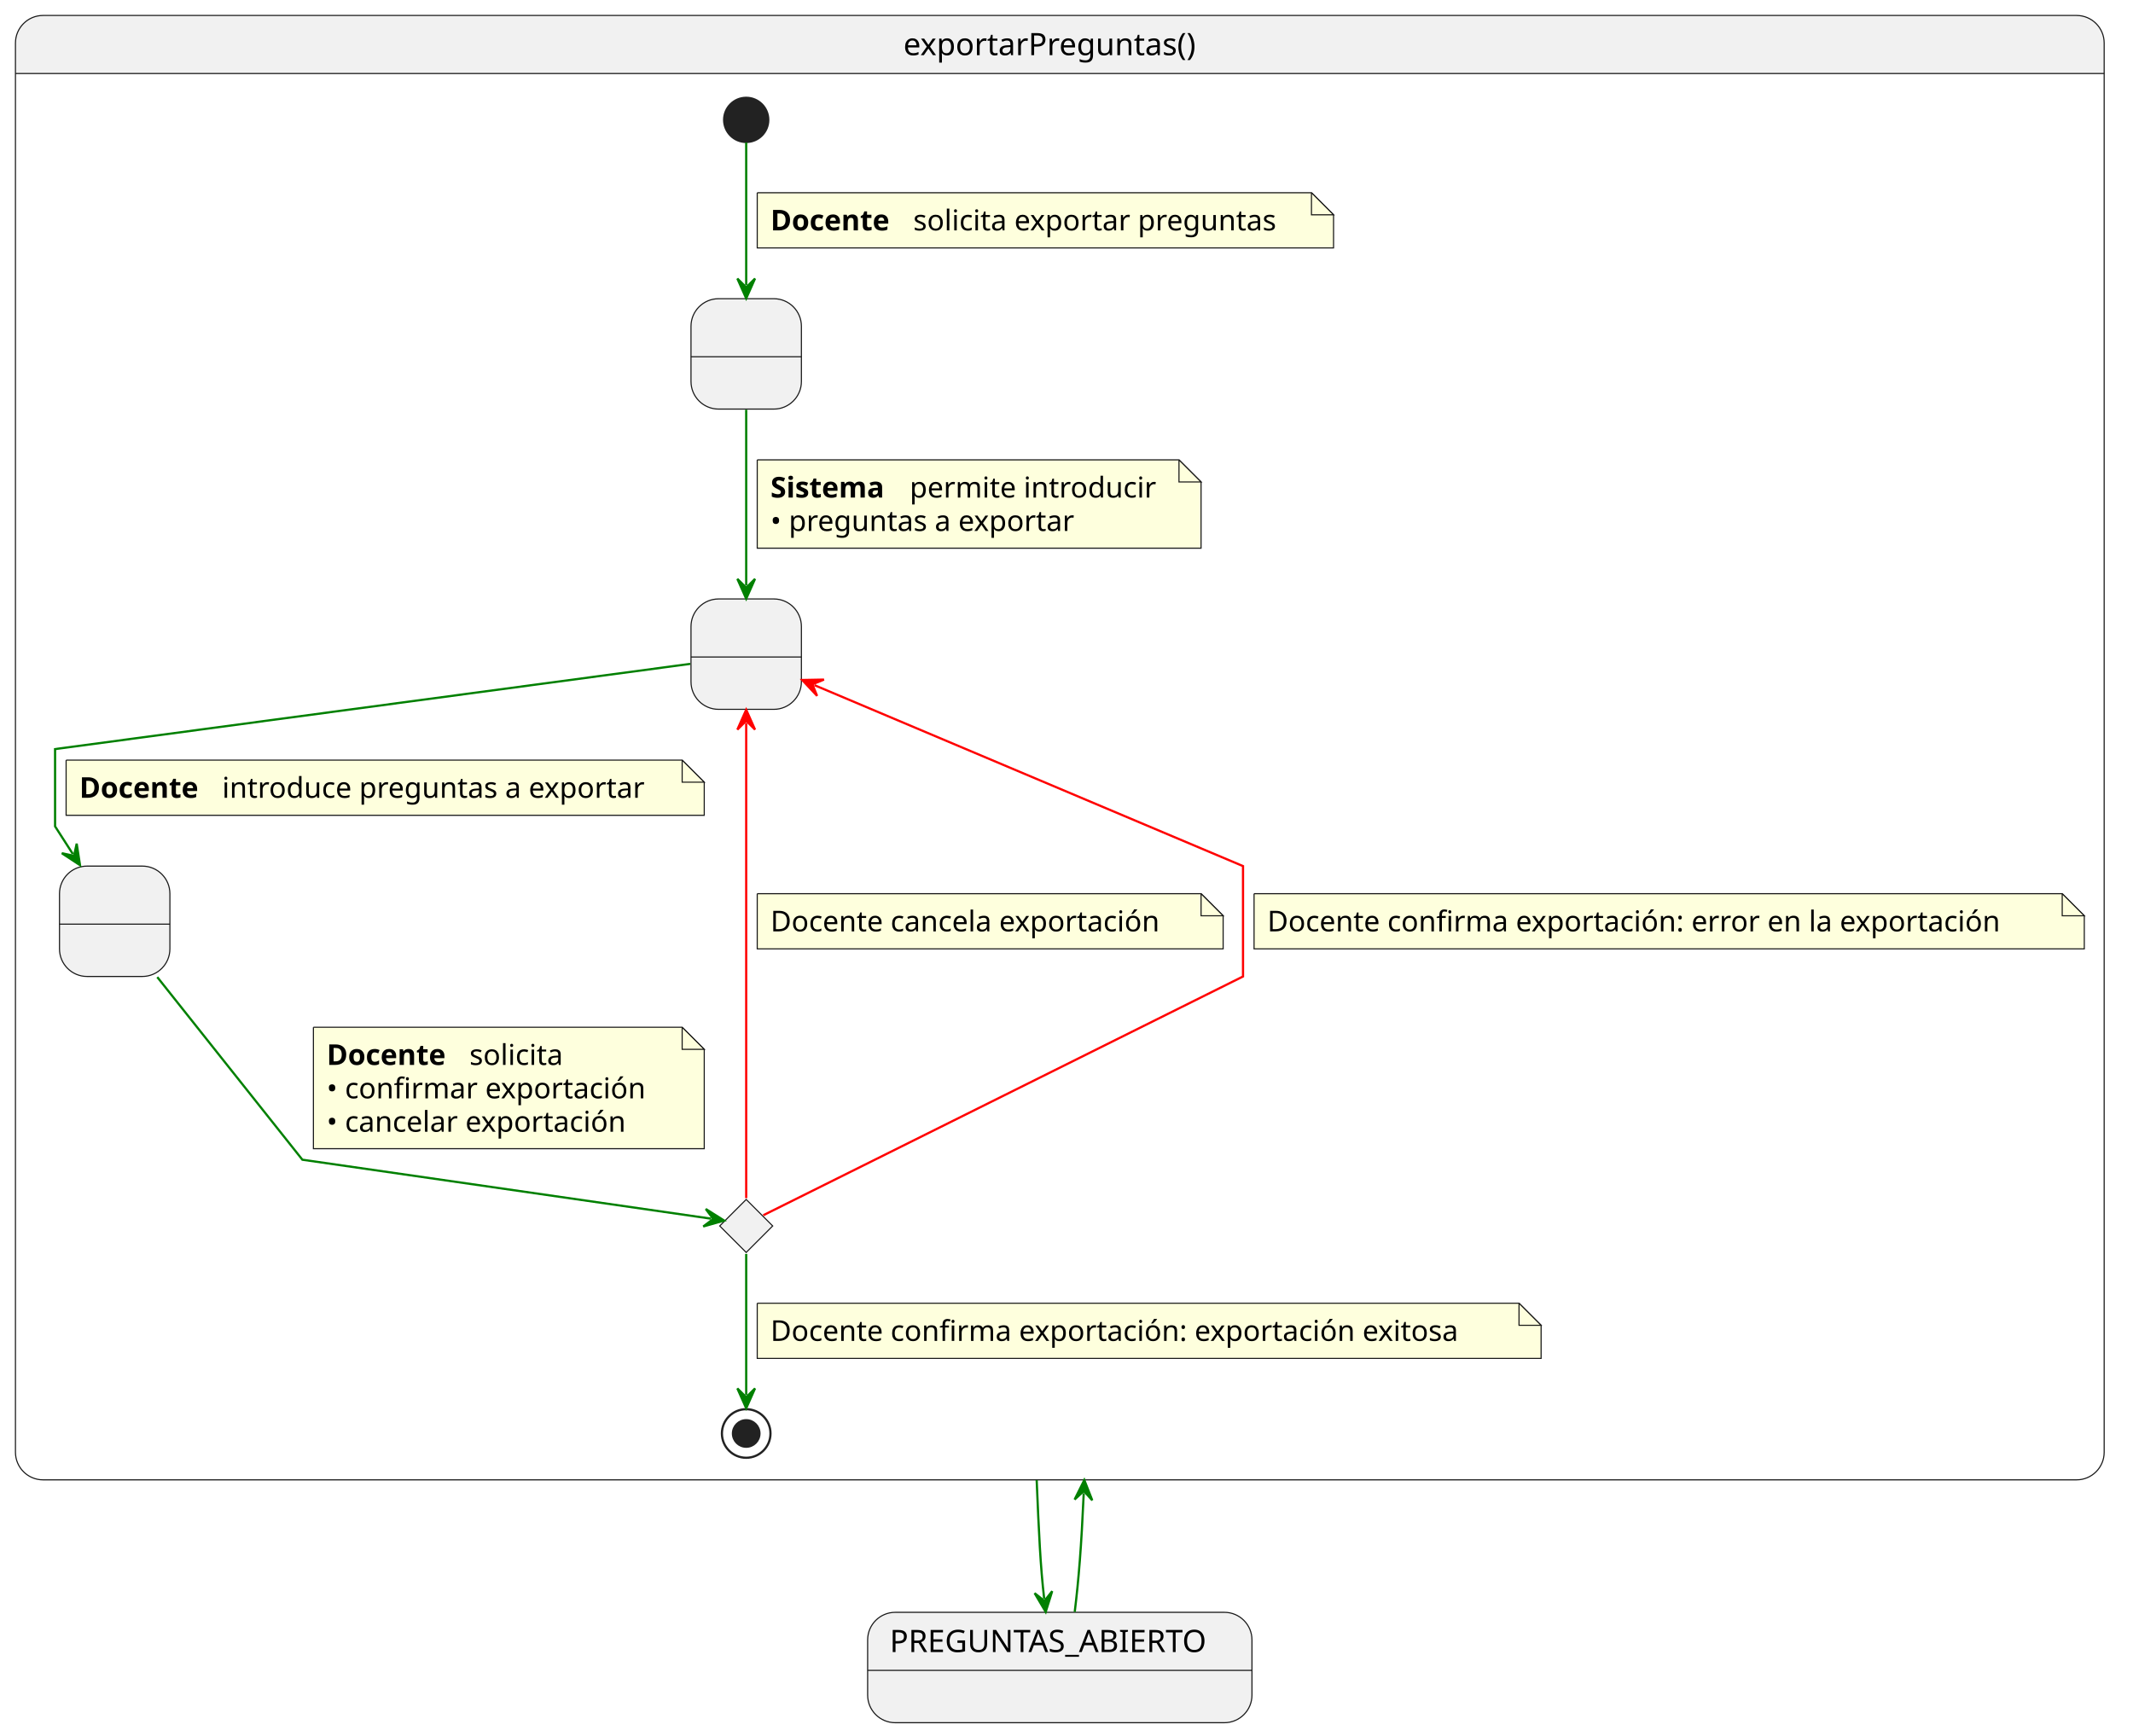
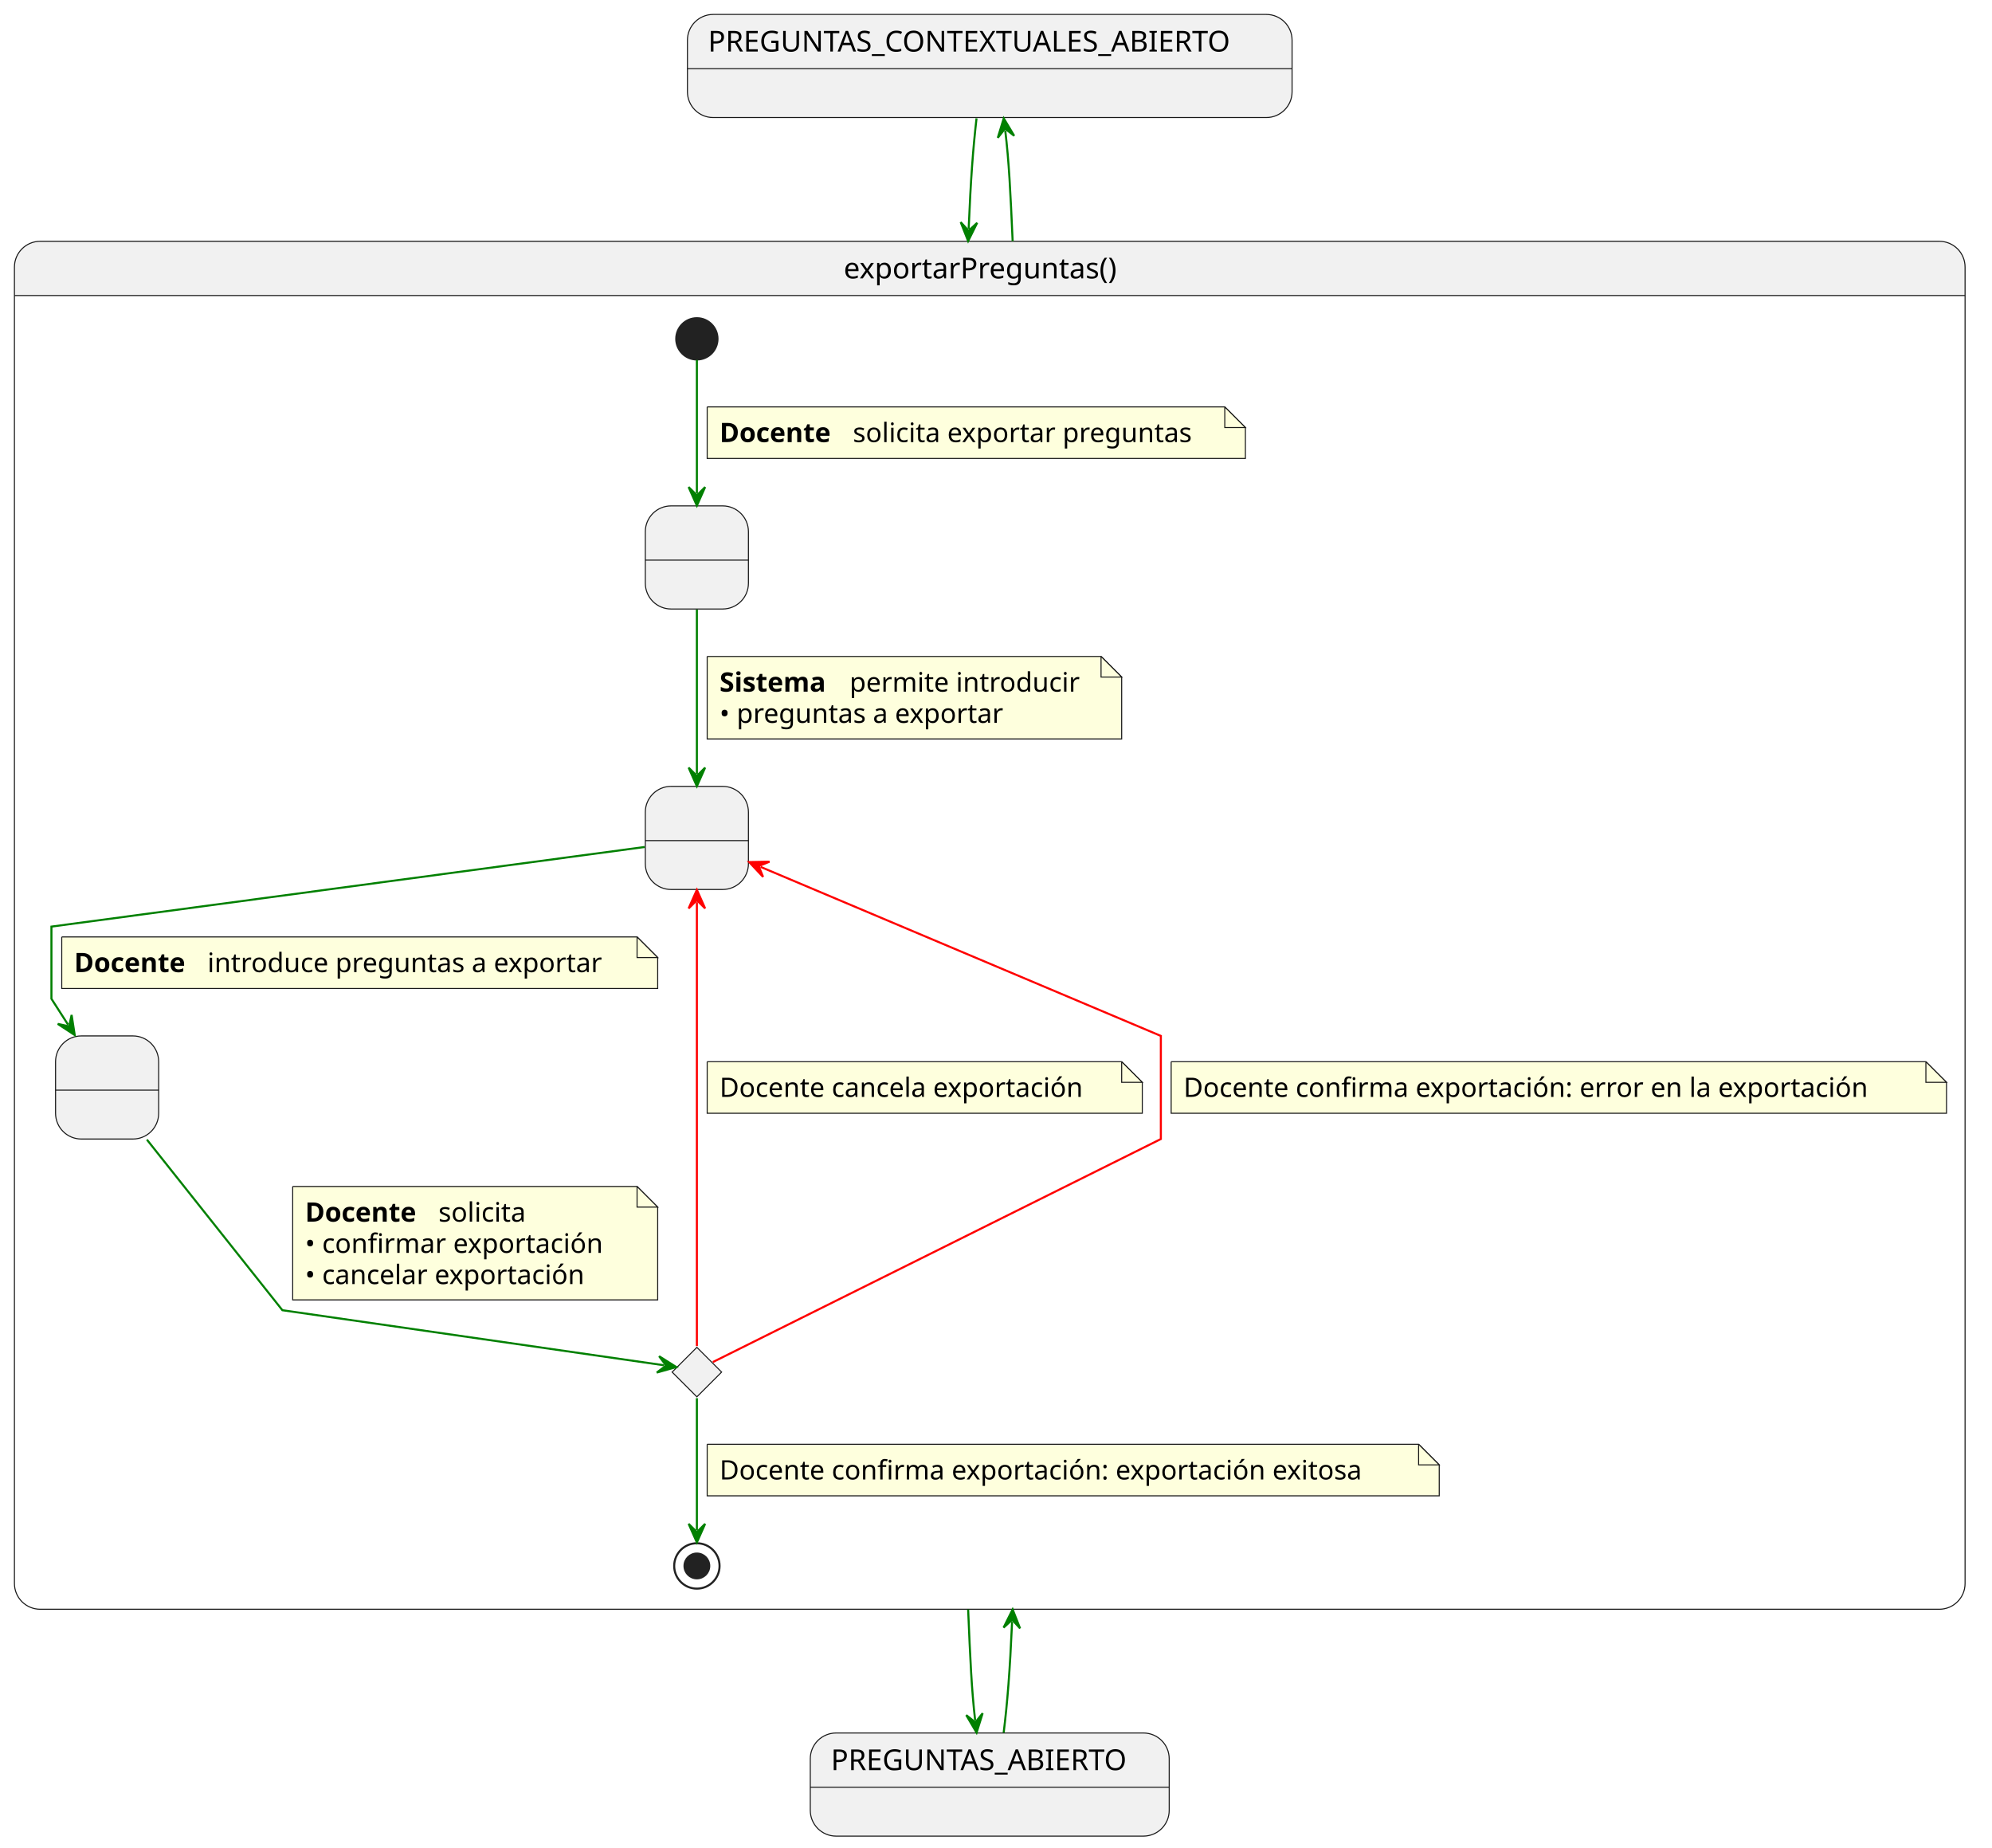
- <svg xmlns="http://www.w3.org/2000/svg" contentStyleType="text/css" data-diagram-type="STATE" height="786px" preserveAspectRatio="none" style="width:966px;height:786px;background:#FFFFFF;" version="1.1" viewBox="0 0 966 786" width="966px" zoomAndPan="magnify">
+ <svg xmlns="http://www.w3.org/2000/svg" contentStyleType="text/css" data-diagram-type="STATE" height="896px" preserveAspectRatio="none" style="width:966px;height:896px;background:#FFFFFF;" version="1.1" viewBox="0 0 966 896" width="966px" zoomAndPan="magnify">
  <defs />
  <g>
-     <path d="M19.5,7 L940.442,7 A12.5,12.5 0 0 1 952.942,19.5 L952.942,33.297 L7,33.297 L7,19.5 A12.5,12.5 0 0 1 19.5,7" fill="#F1F1F1" />
-     <rect fill="none" height="663.297" rx="12.5" ry="12.5" style="stroke:#181818;stroke-width:0.5;" width="945.942" x="7" y="7" />
-     <line style="stroke:#181818;stroke-width:0.5;" x1="7" x2="952.942" y1="33.297" y2="33.297" />
-     <text fill="#000000" font-family="sans-serif" font-size="14" lengthAdjust="spacing" textLength="141.661" x="409.14" y="24.995">exportarPreguntas()</text>
+     <g id="PREGUNTAS_CONTEXTUALES_ABIERTO">
+       <rect fill="#F1F1F1" height="50" rx="12.5" ry="12.5" style="stroke:#181818;stroke-width:0.5;" width="293.219" x="333.36" y="7" />
+       <line style="stroke:#181818;stroke-width:0.5;" x1="333.36" x2="626.579" y1="33.297" y2="33.297" />
+       <text fill="#000000" font-family="sans-serif" font-size="14" lengthAdjust="spacing" textLength="273.219" x="343.36" y="24.995">PREGUNTAS_CONTEXTUALES_ABIERTO</text>
+     </g>
+     <path d="M19.5,117 L940.442,117 A12.5,12.5 0 0 1 952.942,129.5 L952.942,143.297 L7,143.297 L7,129.5 A12.5,12.5 0 0 1 19.5,117" fill="#F1F1F1" />
+     <rect fill="none" height="663.297" rx="12.5" ry="12.5" style="stroke:#181818;stroke-width:0.5;" width="945.942" x="7" y="117" />
+     <line style="stroke:#181818;stroke-width:0.5;" x1="7" x2="952.942" y1="143.297" y2="143.297" />
+     <text fill="#000000" font-family="sans-serif" font-size="14" lengthAdjust="spacing" textLength="141.661" x="409.14" y="134.995">exportarPreguntas()</text>
    <g id="exportarPreguntas.RequiringExport">
-       <rect fill="#F1F1F1" height="50" rx="12.5" ry="12.5" style="stroke:#181818;stroke-width:0.5;" width="50" x="312.942" y="135.297" />
-       <line style="stroke:#181818;stroke-width:0.5;" x1="312.942" x2="362.942" y1="161.594" y2="161.594" />
-       <text fill="#000000" font-family="sans-serif" font-size="14" lengthAdjust="spacing" textLength="4.45" x="335.716" y="153.292"> </text>
+       <rect fill="#F1F1F1" height="50" rx="12.5" ry="12.5" style="stroke:#181818;stroke-width:0.5;" width="50" x="312.942" y="245.297" />
+       <line style="stroke:#181818;stroke-width:0.5;" x1="312.942" x2="362.942" y1="271.594" y2="271.594" />
+       <text fill="#000000" font-family="sans-serif" font-size="14" lengthAdjust="spacing" textLength="4.45" x="335.716" y="263.292"> </text>
    </g>
    <g id="exportarPreguntas.ProvidingPreguntas">
-       <rect fill="#F1F1F1" height="50" rx="12.5" ry="12.5" style="stroke:#181818;stroke-width:0.5;" width="50" x="312.942" y="271.297" />
-       <line style="stroke:#181818;stroke-width:0.5;" x1="312.942" x2="362.942" y1="297.594" y2="297.594" />
-       <text fill="#000000" font-family="sans-serif" font-size="14" lengthAdjust="spacing" textLength="4.45" x="335.716" y="289.292"> </text>
+       <rect fill="#F1F1F1" height="50" rx="12.5" ry="12.5" style="stroke:#181818;stroke-width:0.5;" width="50" x="312.942" y="381.297" />
+       <line style="stroke:#181818;stroke-width:0.5;" x1="312.942" x2="362.942" y1="407.594" y2="407.594" />
+       <text fill="#000000" font-family="sans-serif" font-size="14" lengthAdjust="spacing" textLength="4.45" x="335.716" y="399.292"> </text>
    </g>
    <g id="exportarPreguntas.ProvidingConfirmation">
-       <rect fill="#F1F1F1" height="50" rx="12.5" ry="12.5" style="stroke:#181818;stroke-width:0.5;" width="50" x="26.942" y="392.297" />
-       <line style="stroke:#181818;stroke-width:0.5;" x1="26.942" x2="76.942" y1="418.594" y2="418.594" />
-       <text fill="#000000" font-family="sans-serif" font-size="14" lengthAdjust="spacing" textLength="4.45" x="49.716" y="410.292"> </text>
+       <rect fill="#F1F1F1" height="50" rx="12.5" ry="12.5" style="stroke:#181818;stroke-width:0.5;" width="50" x="26.942" y="502.297" />
+       <line style="stroke:#181818;stroke-width:0.5;" x1="26.942" x2="76.942" y1="528.594" y2="528.594" />
+       <text fill="#000000" font-family="sans-serif" font-size="14" lengthAdjust="spacing" textLength="4.45" x="49.716" y="520.292"> </text>
    </g>
-     <g class="entity" data-entity="c" data-uid="ent0006" id="entity_c">
-       <polygon fill="#F1F1F1" points="337.942,543.297,349.942,555.297,337.942,567.297,325.942,555.297,337.942,543.297" style="stroke:#181818;stroke-width:0.5;" />
+     <g class="entity" data-entity="c" data-uid="ent0007" id="entity_c">
+       <polygon fill="#F1F1F1" points="337.942,653.297,349.942,665.297,337.942,677.297,325.942,665.297,337.942,653.297" style="stroke:#181818;stroke-width:0.5;" />
    </g>
-     <ellipse cx="337.942" cy="54.297" fill="#222222" rx="10" ry="10" style="stroke:#222222;stroke-width:1;" />
-     <ellipse cx="337.942" cy="649.297" fill="none" rx="11" ry="11" style="stroke:#222222;stroke-width:1;" />
-     <ellipse cx="337.942" cy="649.297" fill="#222222" rx="6" ry="6" style="stroke:#222222;stroke-width:1;" />
-     <g class="link" data-entity-1=".start.exportarPreguntas" data-entity-2="RequiringExport" data-source-line="10" data-uid="lnk3" id="link_.start.exportarPreguntas_RequiringExport">
-       <path d="M337.942,64.527 C337.942,80.237 337.942,106.657 337.942,129.167" fill="none" id="*start*exportarPreguntas-to-RequiringExport" style="stroke:#008000;stroke-width:1;" />
-       <polygon fill="#008000" points="337.942,135.167,341.942,126.167,337.942,130.167,333.942,126.167,337.942,135.167" style="stroke:#008000;stroke-width:1;" />
-       <path d="M342.942,87.297 L342.942,112.297 L603.942,112.297 L603.942,97.297 L593.942,87.297 L342.942,87.297" fill="#FEFFDD" style="stroke:#181818;stroke-width:0.5;" />
-       <path d="M593.942,87.297 L593.942,97.297 L603.942,97.297 L593.942,87.297" fill="#FEFFDD" style="stroke:#181818;stroke-width:0.5;" />
-       <text fill="#000000" font-family="sans-serif" font-size="13" font-weight="bold" lengthAdjust="spacing" textLength="60.531" x="348.942" y="104.364">Docente</text>
-       <text fill="#000000" font-family="sans-serif" font-size="13" lengthAdjust="spacing" textLength="175.849" x="413.605" y="104.364">solicita exportar preguntas</text>
+     <ellipse cx="337.942" cy="164.297" fill="#222222" rx="10" ry="10" style="stroke:#222222;stroke-width:1;" />
+     <ellipse cx="337.942" cy="759.297" fill="none" rx="11" ry="11" style="stroke:#222222;stroke-width:1;" />
+     <ellipse cx="337.942" cy="759.297" fill="#222222" rx="6" ry="6" style="stroke:#222222;stroke-width:1;" />
+     <g class="link" data-entity-1=".start.exportarPreguntas" data-entity-2="RequiringExport" data-source-line="12" data-uid="lnk3" id="link_.start.exportarPreguntas_RequiringExport">
+       <path d="M337.942,174.527 C337.942,190.237 337.942,216.657 337.942,239.167" fill="none" id="*start*exportarPreguntas-to-RequiringExport" style="stroke:#008000;stroke-width:1;" />
+       <polygon fill="#008000" points="337.942,245.167,341.942,236.167,337.942,240.167,333.942,236.167,337.942,245.167" style="stroke:#008000;stroke-width:1;" />
+       <path d="M342.942,197.297 L342.942,222.297 L603.942,222.297 L603.942,207.297 L593.942,197.297 L342.942,197.297" fill="#FEFFDD" style="stroke:#181818;stroke-width:0.5;" />
+       <path d="M593.942,197.297 L593.942,207.297 L603.942,207.297 L593.942,197.297" fill="#FEFFDD" style="stroke:#181818;stroke-width:0.5;" />
+       <text fill="#000000" font-family="sans-serif" font-size="13" font-weight="bold" lengthAdjust="spacing" textLength="60.531" x="348.942" y="214.364">Docente</text>
+       <text fill="#000000" font-family="sans-serif" font-size="13" lengthAdjust="spacing" textLength="175.849" x="413.605" y="214.364">solicita exportar preguntas</text>
    </g>
-     <g class="link" data-entity-1="RequiringExport" data-entity-2="ProvidingPreguntas" data-source-line="15" data-uid="lnk4" id="link_RequiringExport_ProvidingPreguntas">
-       <path d="M337.942,185.567 C337.942,209.847 337.942,240.987 337.942,265.207" fill="none" id="RequiringExport-to-ProvidingPreguntas" style="stroke:#008000;stroke-width:1;" />
-       <polygon fill="#008000" points="337.942,271.207,341.942,262.207,337.942,266.207,333.942,262.207,337.942,271.207" style="stroke:#008000;stroke-width:1;" />
-       <path d="M342.942,208.297 L342.942,248.297 L543.942,248.297 L543.942,218.297 L533.942,208.297 L342.942,208.297" fill="#FEFFDD" style="stroke:#181818;stroke-width:0.5;" />
-       <path d="M533.942,208.297 L533.942,218.297 L543.942,218.297 L533.942,208.297" fill="#FEFFDD" style="stroke:#181818;stroke-width:0.5;" />
-       <text fill="#000000" font-family="sans-serif" font-size="13" font-weight="bold" lengthAdjust="spacing" textLength="58.906" x="348.942" y="225.364">Sistema</text>
-       <text fill="#000000" font-family="sans-serif" font-size="13" lengthAdjust="spacing" textLength="117.939" x="411.98" y="225.364">permite introducir</text>
-       <text fill="#000000" font-family="sans-serif" font-size="13" lengthAdjust="spacing" textLength="149.843" x="348.942" y="240.497">• preguntas a exportar</text>
+     <g class="link" data-entity-1="RequiringExport" data-entity-2="ProvidingPreguntas" data-source-line="17" data-uid="lnk4" id="link_RequiringExport_ProvidingPreguntas">
+       <path d="M337.942,295.567 C337.942,319.847 337.942,350.987 337.942,375.207" fill="none" id="RequiringExport-to-ProvidingPreguntas" style="stroke:#008000;stroke-width:1;" />
+       <polygon fill="#008000" points="337.942,381.207,341.942,372.207,337.942,376.207,333.942,372.207,337.942,381.207" style="stroke:#008000;stroke-width:1;" />
+       <path d="M342.942,318.297 L342.942,358.297 L543.942,358.297 L543.942,328.297 L533.942,318.297 L342.942,318.297" fill="#FEFFDD" style="stroke:#181818;stroke-width:0.5;" />
+       <path d="M533.942,318.297 L533.942,328.297 L543.942,328.297 L533.942,318.297" fill="#FEFFDD" style="stroke:#181818;stroke-width:0.5;" />
+       <text fill="#000000" font-family="sans-serif" font-size="13" font-weight="bold" lengthAdjust="spacing" textLength="58.906" x="348.942" y="335.364">Sistema</text>
+       <text fill="#000000" font-family="sans-serif" font-size="13" lengthAdjust="spacing" textLength="117.939" x="411.98" y="335.364">permite introducir</text>
+       <text fill="#000000" font-family="sans-serif" font-size="13" lengthAdjust="spacing" textLength="149.843" x="348.942" y="350.497">• preguntas a exportar</text>
    </g>
-     <g class="link" data-entity-1="ProvidingPreguntas" data-entity-2="ProvidingConfirmation" data-source-line="21" data-uid="lnk5" id="link_ProvidingPreguntas_ProvidingConfirmation">
-       <path d="M312.591,300.697 C238.082,310.697 24.942,339.297 24.942,339.297 C24.942,339.297 24.942,374.297 24.942,374.297 C24.942,374.297 27.047,377.58 32.987,386.82" fill="none" id="ProvidingPreguntas-to-ProvidingConfirmation" style="stroke:#008000;stroke-width:1;" />
-       <polygon fill="#008000" points="36.231,391.867,34.729,382.133,33.528,387.661,28,386.459,36.231,391.867" style="stroke:#008000;stroke-width:1;" />
-       <path d="M29.942,344.297 L29.942,369.297 L318.942,369.297 L318.942,354.297 L308.942,344.297 L29.942,344.297" fill="#FEFFDD" style="stroke:#181818;stroke-width:0.5;" />
-       <path d="M308.942,344.297 L308.942,354.297 L318.942,354.297 L308.942,344.297" fill="#FEFFDD" style="stroke:#181818;stroke-width:0.5;" />
-       <text fill="#000000" font-family="sans-serif" font-size="13" font-weight="bold" lengthAdjust="spacing" textLength="60.531" x="35.941" y="361.364">Docente</text>
-       <text fill="#000000" font-family="sans-serif" font-size="13" lengthAdjust="spacing" textLength="204.058" x="100.605" y="361.364">introduce preguntas a exportar</text>
+     <g class="link" data-entity-1="ProvidingPreguntas" data-entity-2="ProvidingConfirmation" data-source-line="23" data-uid="lnk5" id="link_ProvidingPreguntas_ProvidingConfirmation">
+       <path d="M312.591,410.697 C238.082,420.697 24.942,449.297 24.942,449.297 C24.942,449.297 24.942,484.297 24.942,484.297 C24.942,484.297 27.047,487.58 32.987,496.82" fill="none" id="ProvidingPreguntas-to-ProvidingConfirmation" style="stroke:#008000;stroke-width:1;" />
+       <polygon fill="#008000" points="36.231,501.867,34.729,492.133,33.528,497.661,28,496.459,36.231,501.867" style="stroke:#008000;stroke-width:1;" />
+       <path d="M29.942,454.297 L29.942,479.297 L318.942,479.297 L318.942,464.297 L308.942,454.297 L29.942,454.297" fill="#FEFFDD" style="stroke:#181818;stroke-width:0.5;" />
+       <path d="M308.942,454.297 L308.942,464.297 L318.942,464.297 L308.942,454.297" fill="#FEFFDD" style="stroke:#181818;stroke-width:0.5;" />
+       <text fill="#000000" font-family="sans-serif" font-size="13" font-weight="bold" lengthAdjust="spacing" textLength="60.531" x="35.941" y="471.364">Docente</text>
+       <text fill="#000000" font-family="sans-serif" font-size="13" lengthAdjust="spacing" textLength="204.058" x="100.605" y="471.364">introduce preguntas a exportar</text>
    </g>
-     <g class="link" data-entity-1="ProvidingConfirmation" data-entity-2="c" data-source-line="26" data-uid="lnk6" id="link_ProvidingConfirmation_c">
-       <path d="M71.231,442.577 C96.311,474.147 136.941,525.297 136.941,525.297 C136.941,525.297 281.473,546.15 322.033,552" fill="none" id="ProvidingConfirmation-to-c" style="stroke:#008000;stroke-width:1;" />
-       <polygon fill="#008000" points="327.971,552.857,319.635,547.613,323.023,552.143,318.493,555.531,327.971,552.857" style="stroke:#008000;stroke-width:1;" />
-       <path d="M141.941,465.297 L141.941,520.297 L318.942,520.297 L318.942,475.297 L308.942,465.297 L141.941,465.297" fill="#FEFFDD" style="stroke:#181818;stroke-width:0.5;" />
-       <path d="M308.942,465.297 L308.942,475.297 L318.942,475.297 L308.942,465.297" fill="#FEFFDD" style="stroke:#181818;stroke-width:0.5;" />
-       <text fill="#000000" font-family="sans-serif" font-size="13" font-weight="bold" lengthAdjust="spacing" textLength="60.531" x="147.941" y="482.364">Docente</text>
-       <text fill="#000000" font-family="sans-serif" font-size="13" lengthAdjust="spacing" textLength="45.773" x="212.605" y="482.364">solicita</text>
-       <text fill="#000000" font-family="sans-serif" font-size="13" lengthAdjust="spacing" textLength="156.038" x="147.941" y="497.497">• confirmar exportación</text>
-       <text fill="#000000" font-family="sans-serif" font-size="13" lengthAdjust="spacing" textLength="148.611" x="147.941" y="512.629">• cancelar exportación</text>
+     <g class="link" data-entity-1="ProvidingConfirmation" data-entity-2="c" data-source-line="28" data-uid="lnk6" id="link_ProvidingConfirmation_c">
+       <path d="M71.231,552.577 C96.311,584.147 136.941,635.297 136.941,635.297 C136.941,635.297 281.473,656.15 322.033,662" fill="none" id="ProvidingConfirmation-to-c" style="stroke:#008000;stroke-width:1;" />
+       <polygon fill="#008000" points="327.971,662.857,319.635,657.613,323.023,662.143,318.493,665.531,327.971,662.857" style="stroke:#008000;stroke-width:1;" />
+       <path d="M141.941,575.297 L141.941,630.297 L318.942,630.297 L318.942,585.297 L308.942,575.297 L141.941,575.297" fill="#FEFFDD" style="stroke:#181818;stroke-width:0.5;" />
+       <path d="M308.942,575.297 L308.942,585.297 L318.942,585.297 L308.942,575.297" fill="#FEFFDD" style="stroke:#181818;stroke-width:0.5;" />
+       <text fill="#000000" font-family="sans-serif" font-size="13" font-weight="bold" lengthAdjust="spacing" textLength="60.531" x="147.941" y="592.364">Docente</text>
+       <text fill="#000000" font-family="sans-serif" font-size="13" lengthAdjust="spacing" textLength="45.773" x="212.605" y="592.364">solicita</text>
+       <text fill="#000000" font-family="sans-serif" font-size="13" lengthAdjust="spacing" textLength="156.038" x="147.941" y="607.497">• confirmar exportación</text>
+       <text fill="#000000" font-family="sans-serif" font-size="13" lengthAdjust="spacing" textLength="148.611" x="147.941" y="622.629">• cancelar exportación</text>
    </g>
-     <g class="link" data-entity-1="c" data-entity-2="ProvidingPreguntas" data-source-line="33" data-uid="lnk7" id="link_c_ProvidingPreguntas">
-       <path d="M337.942,542.707 C337.942,503.497 337.942,381.327 337.942,327.477" fill="none" id="c-to-ProvidingPreguntas" style="stroke:#FF0000;stroke-width:1;" />
-       <polygon fill="#FF0000" points="337.942,321.477,333.942,330.477,337.942,326.477,341.942,330.477,337.942,321.477" style="stroke:#FF0000;stroke-width:1;" />
-       <path d="M342.942,404.797 L342.942,429.797 L553.942,429.797 L553.942,414.797 L543.942,404.797 L342.942,404.797" fill="#FEFFDD" style="stroke:#181818;stroke-width:0.5;" />
-       <path d="M543.942,404.797 L543.942,414.797 L553.942,414.797 L543.942,404.797" fill="#FEFFDD" style="stroke:#181818;stroke-width:0.5;" />
-       <text fill="#000000" font-family="sans-serif" font-size="13" lengthAdjust="spacing" textLength="190.042" x="348.942" y="421.864">Docente cancela exportación</text>
+     <g class="link" data-entity-1="c" data-entity-2="ProvidingPreguntas" data-source-line="35" data-uid="lnk7" id="link_c_ProvidingPreguntas">
+       <path d="M337.942,652.707 C337.942,613.497 337.942,491.327 337.942,437.477" fill="none" id="c-to-ProvidingPreguntas" style="stroke:#FF0000;stroke-width:1;" />
+       <polygon fill="#FF0000" points="337.942,431.477,333.942,440.477,337.942,436.477,341.942,440.477,337.942,431.477" style="stroke:#FF0000;stroke-width:1;" />
+       <path d="M342.942,514.797 L342.942,539.797 L553.942,539.797 L553.942,524.797 L543.942,514.797 L342.942,514.797" fill="#FEFFDD" style="stroke:#181818;stroke-width:0.5;" />
+       <path d="M543.942,514.797 L543.942,524.797 L553.942,524.797 L543.942,514.797" fill="#FEFFDD" style="stroke:#181818;stroke-width:0.5;" />
+       <text fill="#000000" font-family="sans-serif" font-size="13" lengthAdjust="spacing" textLength="190.042" x="348.942" y="531.864">Docente cancela exportación</text>
    </g>
-     <g class="link" data-entity-1="c" data-entity-2="ProvidingPreguntas" data-source-line="38" data-uid="lnk8" id="link_c_ProvidingPreguntas">
-       <path d="M345.692,550.437 C385.252,530.747 562.942,442.297 562.942,442.297 C562.942,442.297 562.942,392.297 562.942,392.297 C562.942,392.297 427.689,335.191 368.839,310.341" fill="none" id="c-to-ProvidingPreguntas-1" style="stroke:#FF0000;stroke-width:1;" />
-       <polygon fill="#FF0000" points="363.312,308.007,370.047,315.193,367.918,309.952,373.159,307.823,363.312,308.007" style="stroke:#FF0000;stroke-width:1;" />
-       <path d="M567.942,404.797 L567.942,429.797 L943.942,429.797 L943.942,414.797 L933.942,404.797 L567.942,404.797" fill="#FEFFDD" style="stroke:#181818;stroke-width:0.5;" />
-       <path d="M933.942,404.797 L933.942,414.797 L943.942,414.797 L933.942,404.797" fill="#FEFFDD" style="stroke:#181818;stroke-width:0.5;" />
-       <text fill="#000000" font-family="sans-serif" font-size="13" lengthAdjust="spacing" textLength="355.437" x="573.942" y="421.864">Docente confirma exportación: error en la exportación</text>
+     <g class="link" data-entity-1="c" data-entity-2="ProvidingPreguntas" data-source-line="40" data-uid="lnk8" id="link_c_ProvidingPreguntas">
+       <path d="M345.692,660.437 C385.252,640.747 562.942,552.297 562.942,552.297 C562.942,552.297 562.942,502.297 562.942,502.297 C562.942,502.297 427.689,445.191 368.839,420.341" fill="none" id="c-to-ProvidingPreguntas-1" style="stroke:#FF0000;stroke-width:1;" />
+       <polygon fill="#FF0000" points="363.312,418.007,370.047,425.193,367.918,419.952,373.159,417.823,363.312,418.007" style="stroke:#FF0000;stroke-width:1;" />
+       <path d="M567.942,514.797 L567.942,539.797 L943.942,539.797 L943.942,524.797 L933.942,514.797 L567.942,514.797" fill="#FEFFDD" style="stroke:#181818;stroke-width:0.5;" />
+       <path d="M933.942,514.797 L933.942,524.797 L943.942,524.797 L933.942,514.797" fill="#FEFFDD" style="stroke:#181818;stroke-width:0.5;" />
+       <text fill="#000000" font-family="sans-serif" font-size="13" lengthAdjust="spacing" textLength="355.437" x="573.942" y="531.864">Docente confirma exportación: error en la exportación</text>
    </g>
-     <g class="link" data-entity-1="c" data-entity-2=".end.exportarPreguntas" data-source-line="43" data-uid="lnk10" id="link_c_.end.exportarPreguntas">
-       <path d="M337.942,567.947 C337.942,586.037 337.942,614.567 337.942,631.877" fill="none" id="c-to-*end*exportarPreguntas" style="stroke:#008000;stroke-width:1;" />
-       <polygon fill="#008000" points="337.942,637.877,341.942,628.877,337.942,632.877,333.942,628.877,337.942,637.877" style="stroke:#008000;stroke-width:1;" />
-       <path d="M342.942,590.297 L342.942,615.297 L697.942,615.297 L697.942,600.297 L687.942,590.297 L342.942,590.297" fill="#FEFFDD" style="stroke:#181818;stroke-width:0.5;" />
-       <path d="M687.942,590.297 L687.942,600.297 L697.942,600.297 L687.942,590.297" fill="#FEFFDD" style="stroke:#181818;stroke-width:0.5;" />
-       <text fill="#000000" font-family="sans-serif" font-size="13" lengthAdjust="spacing" textLength="334.464" x="348.942" y="607.364">Docente confirma exportación: exportación exitosa</text>
+     <g class="link" data-entity-1="c" data-entity-2=".end.exportarPreguntas" data-source-line="45" data-uid="lnk10" id="link_c_.end.exportarPreguntas">
+       <path d="M337.942,677.947 C337.942,696.037 337.942,724.567 337.942,741.877" fill="none" id="c-to-*end*exportarPreguntas" style="stroke:#008000;stroke-width:1;" />
+       <polygon fill="#008000" points="337.942,747.877,341.942,738.877,337.942,742.877,333.942,738.877,337.942,747.877" style="stroke:#008000;stroke-width:1;" />
+       <path d="M342.942,700.297 L342.942,725.297 L697.942,725.297 L697.942,710.297 L687.942,700.297 L342.942,700.297" fill="#FEFFDD" style="stroke:#181818;stroke-width:0.5;" />
+       <path d="M687.942,700.297 L687.942,710.297 L697.942,710.297 L687.942,700.297" fill="#FEFFDD" style="stroke:#181818;stroke-width:0.5;" />
+       <text fill="#000000" font-family="sans-serif" font-size="13" lengthAdjust="spacing" textLength="334.464" x="348.942" y="717.364">Docente confirma exportación: exportación exitosa</text>
    </g>
    <g id="PREGUNTAS_ABIERTO">
-       <rect fill="#F1F1F1" height="50" rx="12.5" ry="12.5" style="stroke:#181818;stroke-width:0.5;" width="174.055" x="392.94" y="730.3" />
-       <line style="stroke:#181818;stroke-width:0.5;" x1="392.94" x2="566.995" y1="756.597" y2="756.597" />
-       <text fill="#000000" font-family="sans-serif" font-size="14" lengthAdjust="spacing" textLength="154.055" x="402.94" y="748.295">PREGUNTAS_ABIERTO</text>
+       <rect fill="#F1F1F1" height="50" rx="12.5" ry="12.5" style="stroke:#181818;stroke-width:0.5;" width="174.055" x="392.94" y="840.3" />
+       <line style="stroke:#181818;stroke-width:0.5;" x1="392.94" x2="566.995" y1="866.597" y2="866.597" />
+       <text fill="#000000" font-family="sans-serif" font-size="14" lengthAdjust="spacing" textLength="154.055" x="402.94" y="858.295">PREGUNTAS_ABIERTO</text>
    </g>
-     <g class="link" data-entity-1="PREGUNTAS_ABIERTO" data-entity-2="exportarPreguntas" data-source-line="49" data-uid="lnk12" id="link_PREGUNTAS_ABIERTO_exportarPreguntas">
-       <path d="M486.73,730.12 C488.54,715.34 489.723,700.634 490.803,676.384" fill="none" id="PREGUNTAS_ABIERTO-to-exportarPreguntas" style="stroke:#008000;stroke-width:1;" />
-       <polygon fill="#008000" points="491.07,670.39,486.673,679.203,490.848,675.385,494.666,679.559,491.07,670.39" style="stroke:#008000;stroke-width:1;" />
+     <g class="link" data-entity-1="PREGUNTAS_ABIERTO" data-entity-2="exportarPreguntas" data-source-line="52" data-uid="lnk12" id="link_PREGUNTAS_ABIERTO_exportarPreguntas">
+       <path d="M486.73,840.12 C488.54,825.34 489.723,810.634 490.803,786.384" fill="none" id="PREGUNTAS_ABIERTO-to-exportarPreguntas" style="stroke:#008000;stroke-width:1;" />
+       <polygon fill="#008000" points="491.07,780.39,486.673,789.203,490.848,785.385,494.666,789.559,491.07,780.39" style="stroke:#008000;stroke-width:1;" />
    </g>
-     <g class="link" data-entity-1="exportarPreguntas" data-entity-2="PREGUNTAS_ABIERTO" data-source-line="50" data-uid="lnk13" id="link_exportarPreguntas_PREGUNTAS_ABIERTO">
-       <path d="M469.49,670.39 C470.51,694.64 471.18,709.38 472.89,724.16" fill="none" id="exportarPreguntas-to-PREGUNTAS_ABIERTO" style="stroke:#008000;stroke-width:1;" />
-       <polygon fill="#008000" points="473.58,730.12,476.519,720.72,473.005,725.153,468.572,721.639,473.58,730.12" style="stroke:#008000;stroke-width:1;" />
+     <g class="link" data-entity-1="exportarPreguntas" data-entity-2="PREGUNTAS_ABIERTO" data-source-line="53" data-uid="lnk13" id="link_exportarPreguntas_PREGUNTAS_ABIERTO">
+       <path d="M469.49,780.39 C470.51,804.64 471.18,819.38 472.89,834.16" fill="none" id="exportarPreguntas-to-PREGUNTAS_ABIERTO" style="stroke:#008000;stroke-width:1;" />
+       <polygon fill="#008000" points="473.58,840.12,476.519,830.72,473.005,835.153,468.572,831.639,473.58,840.12" style="stroke:#008000;stroke-width:1;" />
+     </g>
+     <g class="link" data-entity-1="PREGUNTAS_CONTEXTUALES_ABIERTO" data-entity-2="exportarPreguntas" data-source-line="56" data-uid="lnk14" id="link_PREGUNTAS_CONTEXTUALES_ABIERTO_exportarPreguntas">
+       <path d="M473.56,57.39 C471.86,72.15 470.764,86.765 469.743,110.885" fill="none" id="PREGUNTAS_CONTEXTUALES_ABIERTO-to-exportarPreguntas" style="stroke:#008000;stroke-width:1;" />
+       <polygon fill="#008000" points="469.49,116.88,473.867,108.057,469.701,111.885,465.874,107.719,469.49,116.88" style="stroke:#008000;stroke-width:1;" />
+     </g>
+     <g class="link" data-entity-1="exportarPreguntas" data-entity-2="PREGUNTAS_CONTEXTUALES_ABIERTO" data-source-line="57" data-uid="lnk15" id="link_exportarPreguntas_PREGUNTAS_CONTEXTUALES_ABIERTO">
+       <path d="M491.07,116.88 C489.99,92.76 489.286,78.106 487.486,63.346" fill="none" id="exportarPreguntas-to-PREGUNTAS_CONTEXTUALES_ABIERTO" style="stroke:#008000;stroke-width:1;" />
+       <polygon fill="#008000" points="486.76,57.39,483.879,66.808,487.365,62.353,491.82,65.84,486.76,57.39" style="stroke:#008000;stroke-width:1;" />
    </g>
  </g>
</svg>
